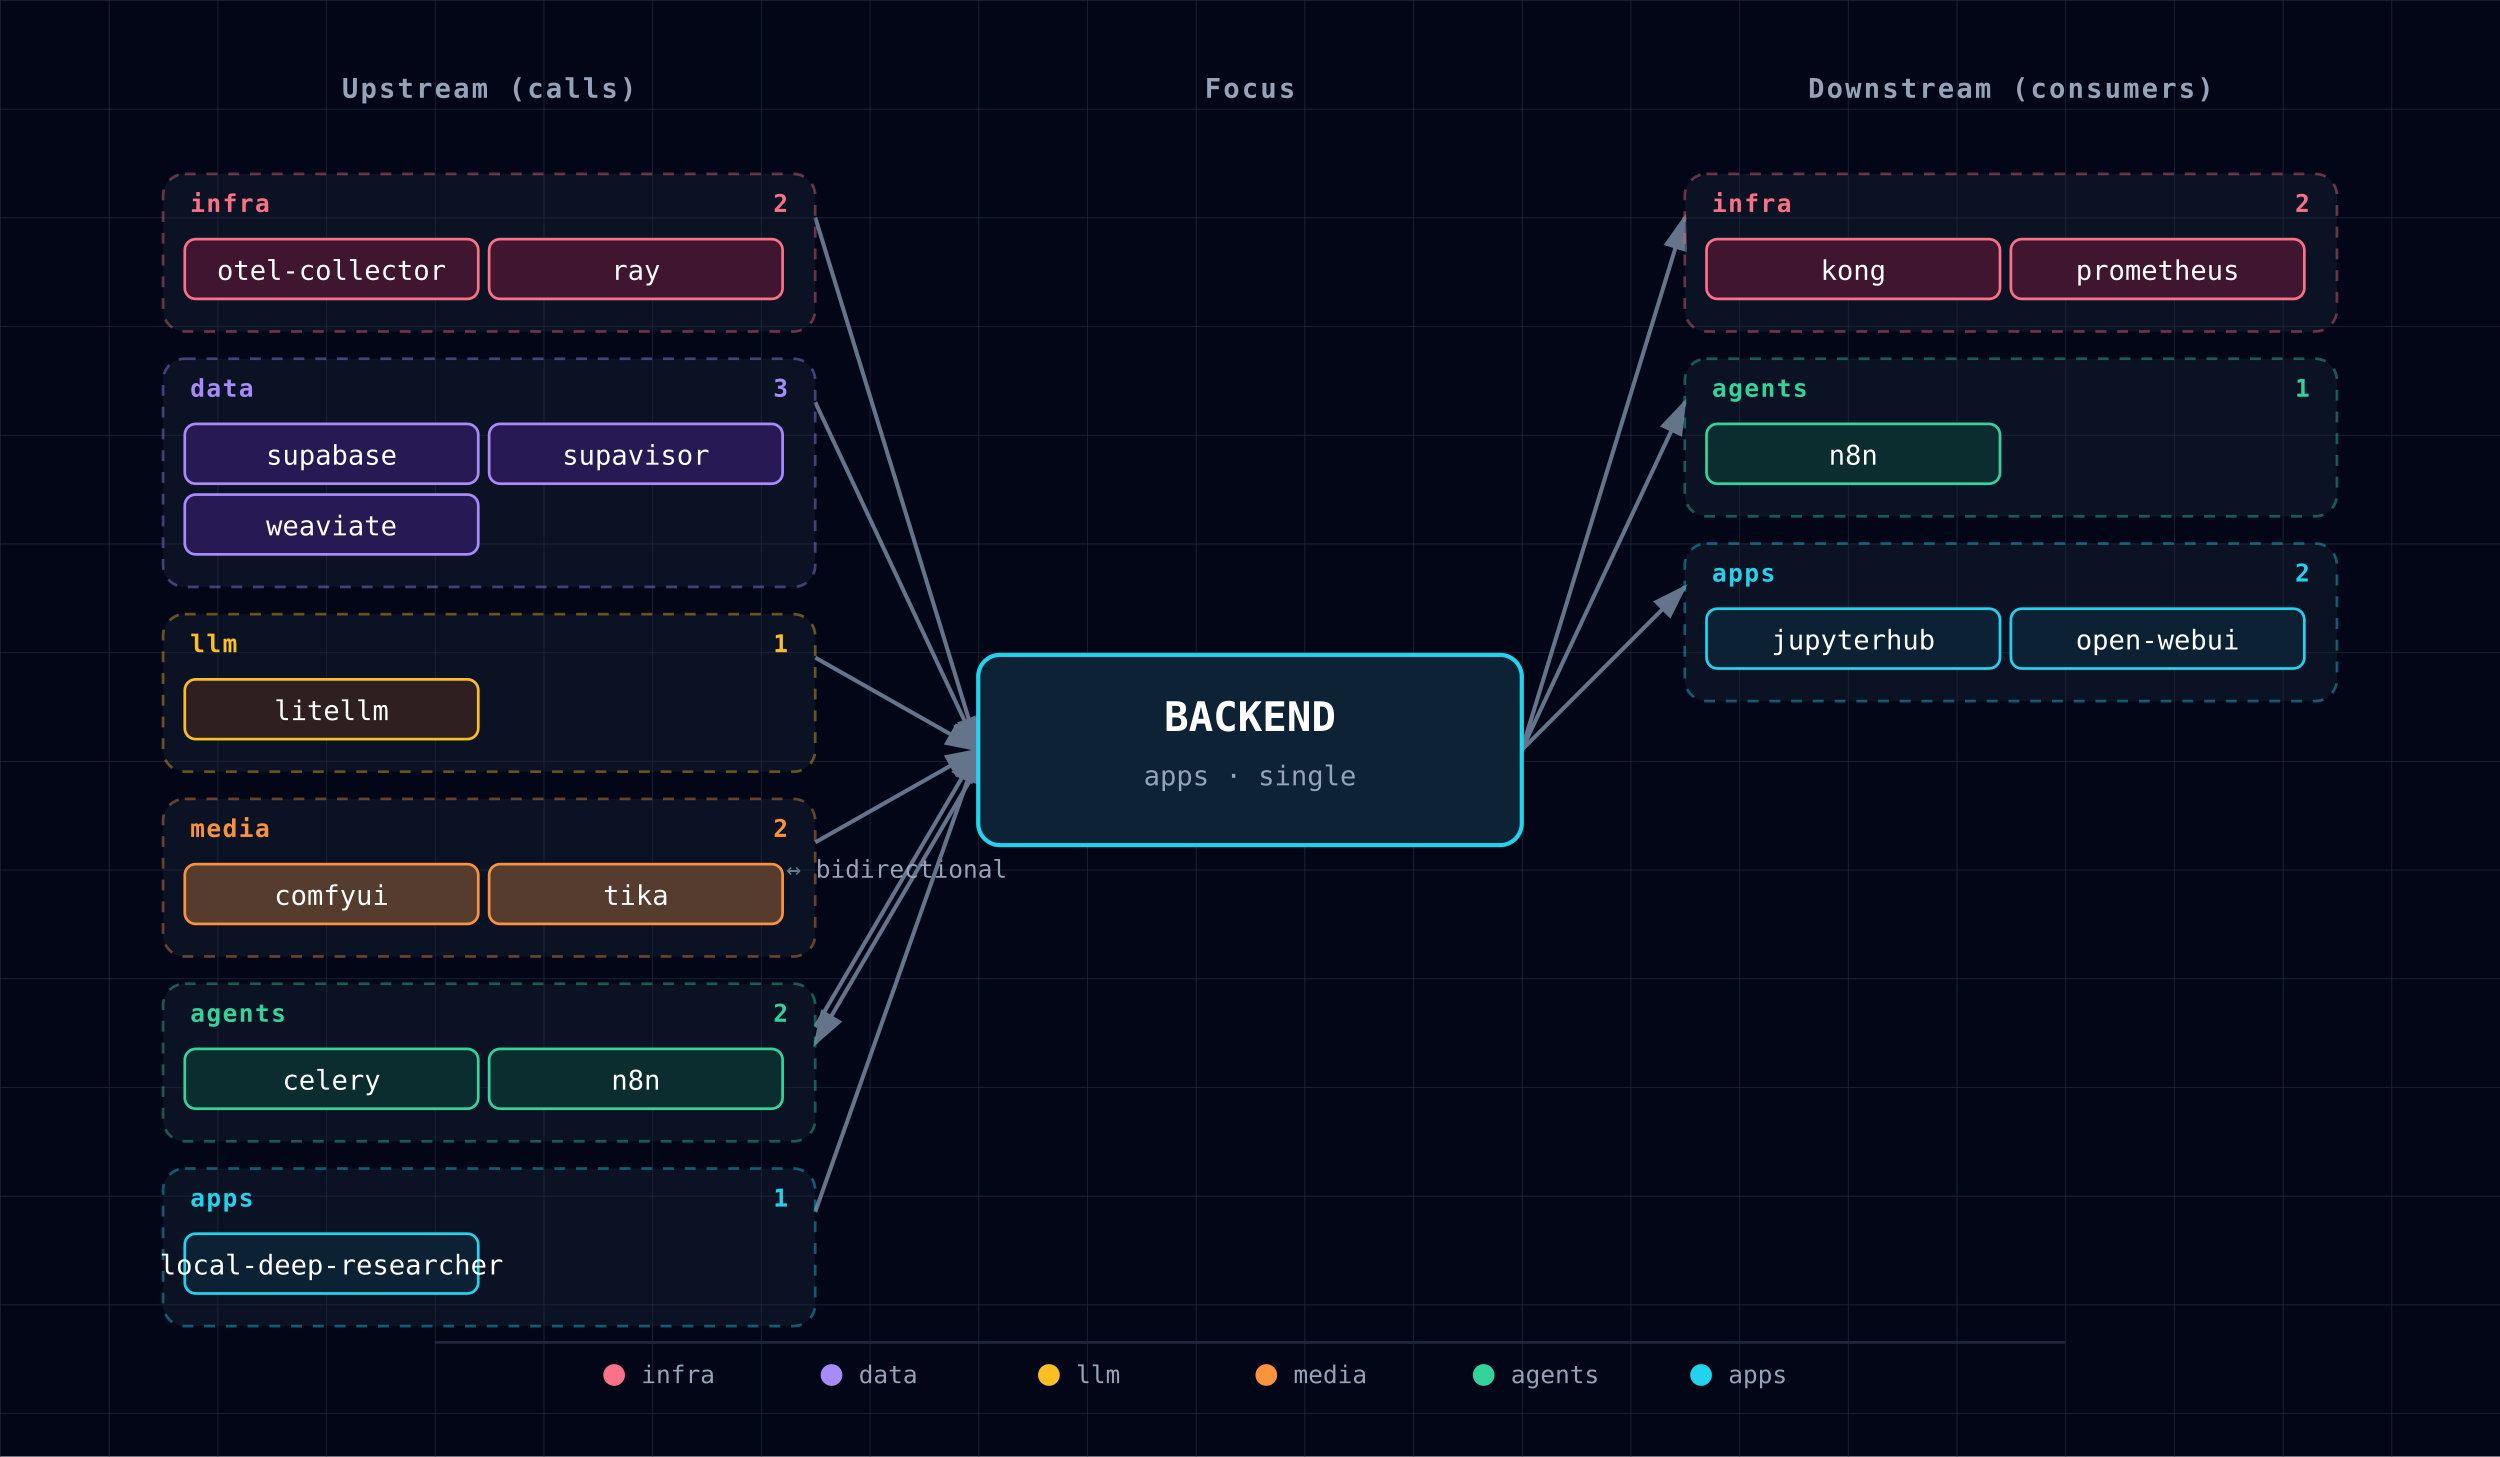
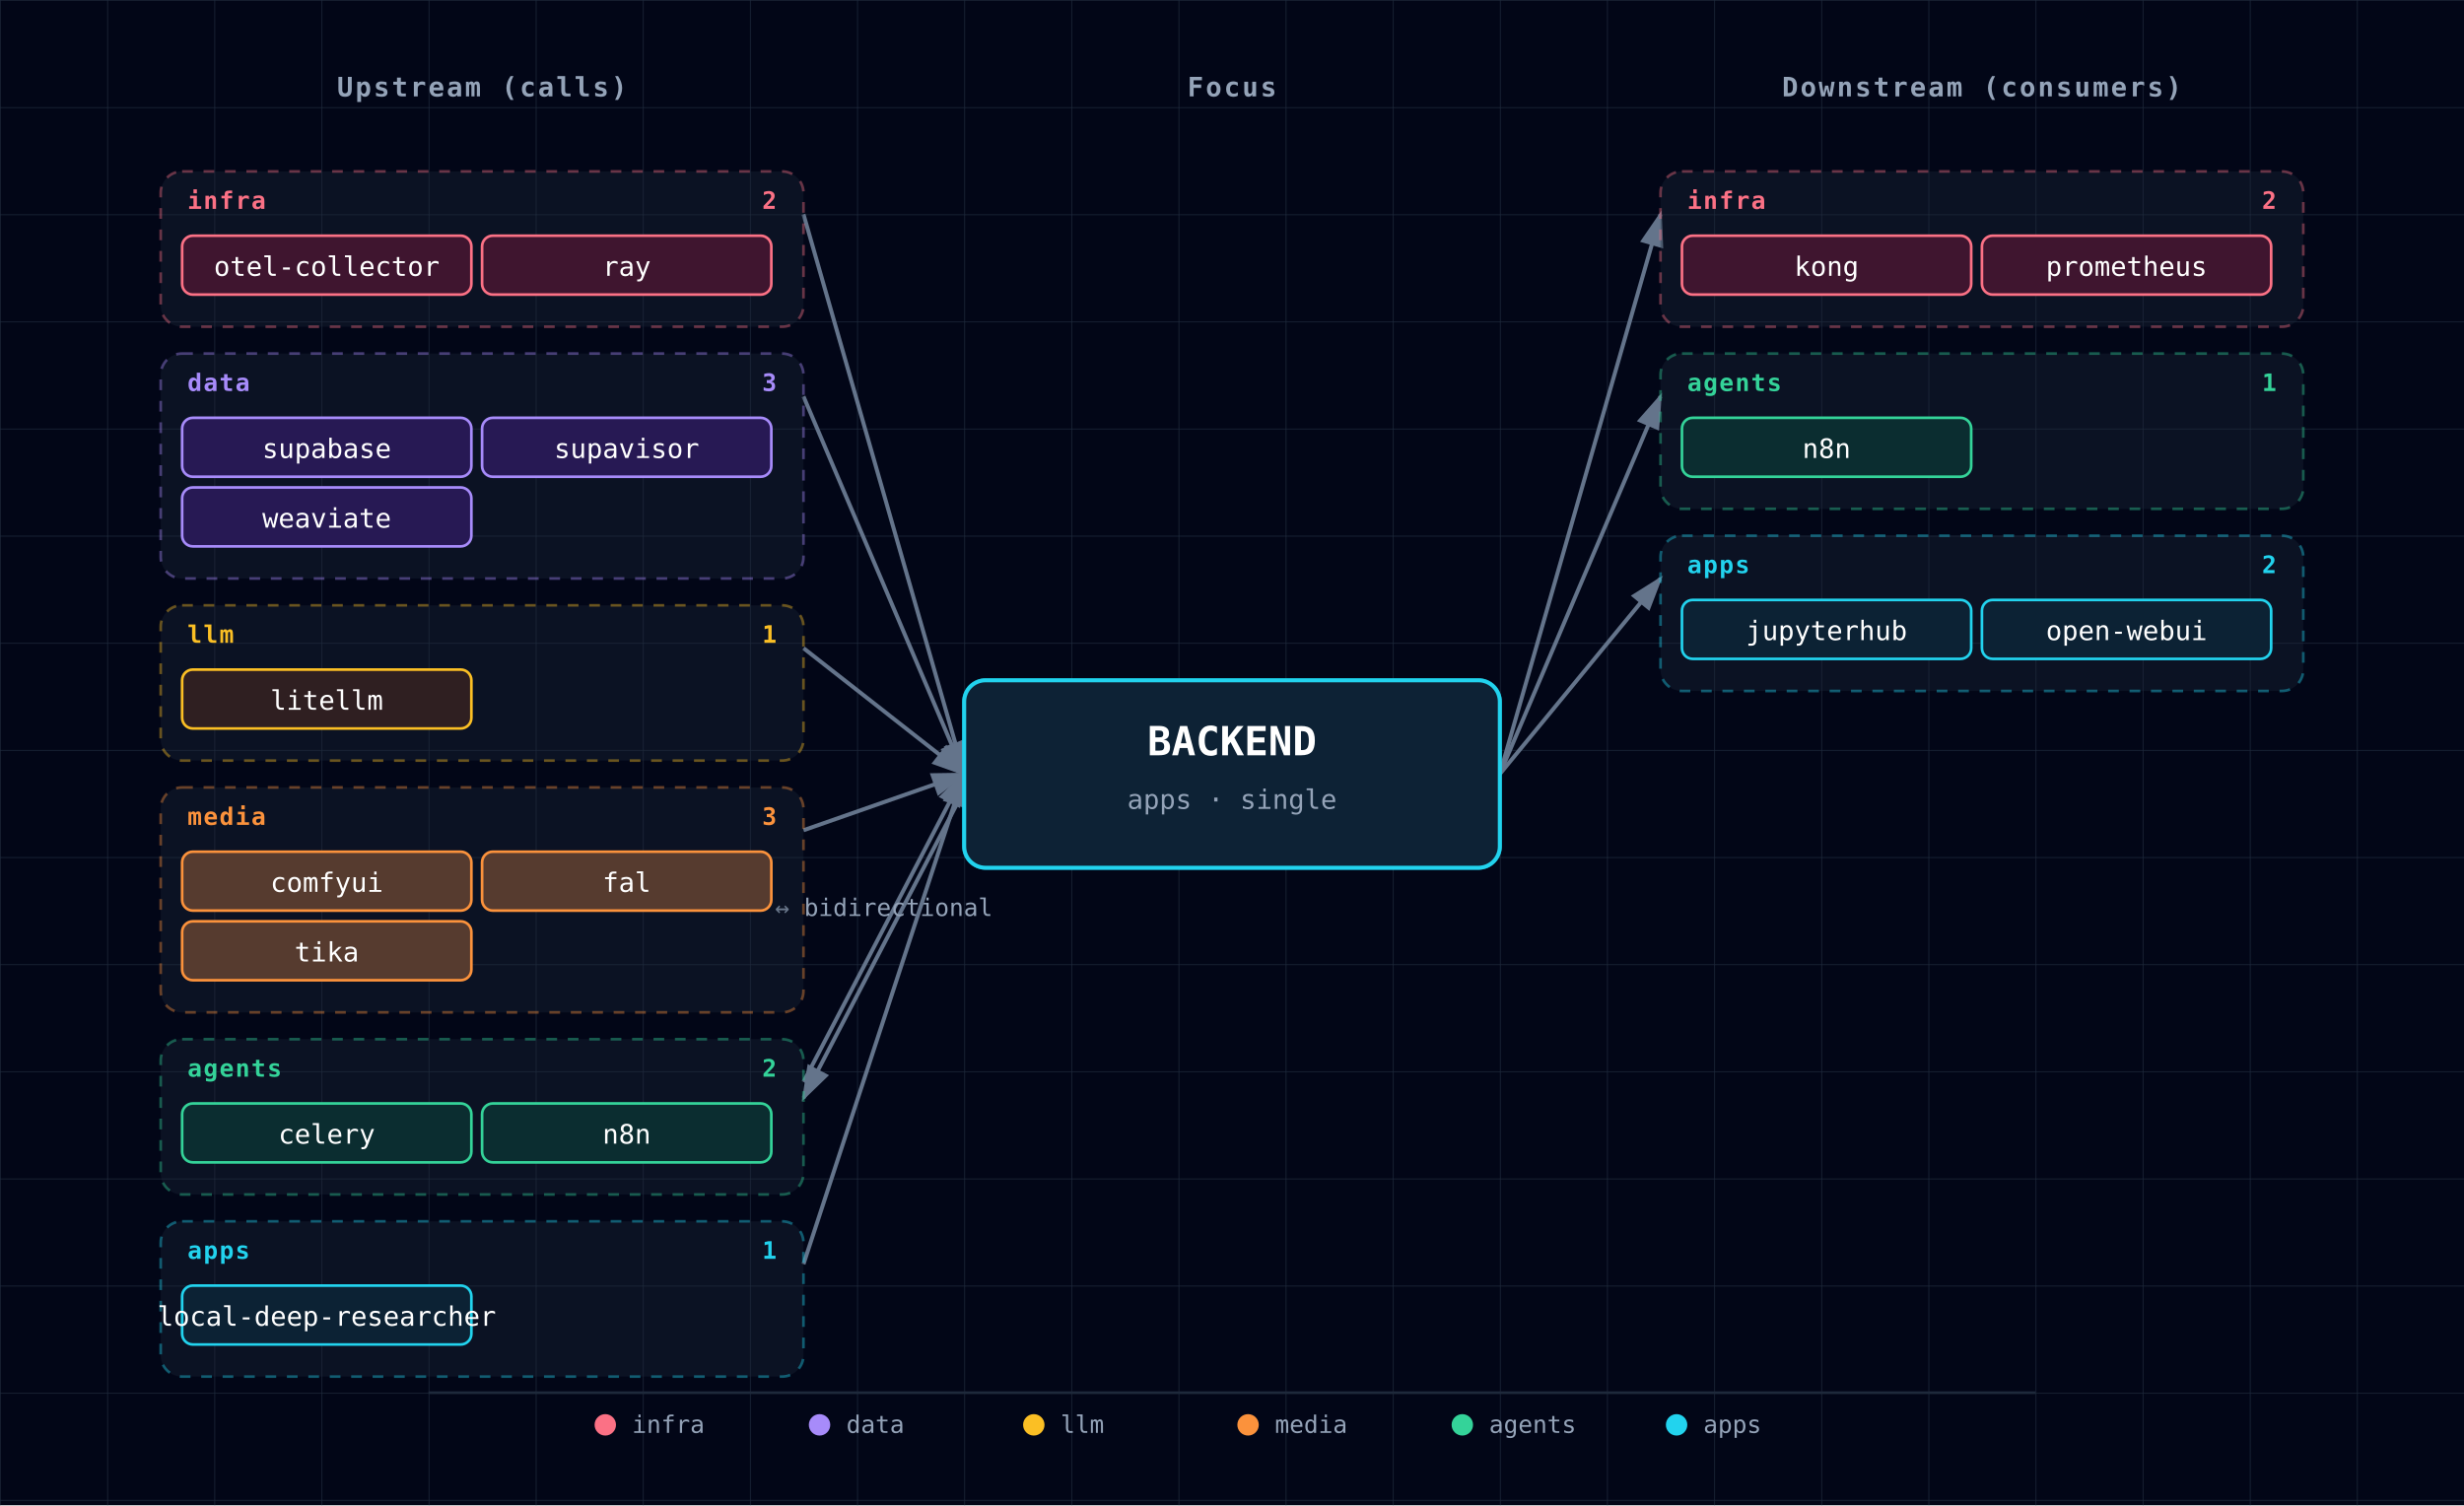
- <svg xmlns="http://www.w3.org/2000/svg" viewBox="0 0 920 536" font-family="'JetBrains Mono', 'Fira Code', Menlo, Consolas, monospace">
+ <svg xmlns="http://www.w3.org/2000/svg" viewBox="0 0 920 562" font-family="'JetBrains Mono', 'Fira Code', Menlo, Consolas, monospace">
  <defs>
    <pattern id="grid" width="40" height="40" patternUnits="userSpaceOnUse">
      <path d="M 40 0 L 0 0 0 40" fill="none" stroke="#1e293b" stroke-width="0.5" />
    </pattern>
    <marker id="arrowhead" markerWidth="9" markerHeight="6" refX="8" refY="3" orient="auto">
      <polygon points="0 0, 9 3, 0 6" fill="#64748b" />
    </marker>
    <filter id="focus-glow" x="-50%" y="-50%" width="200%" height="200%">
      <feGaussianBlur in="SourceAlpha" stdDeviation="6" />
      <feFlood flood-color="#22d3ee" flood-opacity="0.6" />
      <feComposite in2="SourceAlpha" operator="in" />
      <feMerge>
        <feMergeNode />
        <feMergeNode in="SourceGraphic" />
      </feMerge>
    </filter>
  </defs>
-   <rect width="920" height="536" fill="#020617" />
-   <rect width="920" height="536" fill="url(#grid)" />
+   <rect width="920" height="562" fill="#020617" />
+   <rect width="920" height="562" fill="url(#grid)" />
  <text x="180" y="36" fill="#94a3b8" font-size="10" font-weight="600" text-anchor="middle" letter-spacing="0.08em">Upstream (calls)</text>
  <text x="460" y="36" fill="#94a3b8" font-size="10" font-weight="600" text-anchor="middle" letter-spacing="0.08em">Focus</text>
  <text x="740" y="36" fill="#94a3b8" font-size="10" font-weight="600" text-anchor="middle" letter-spacing="0.08em">Downstream (consumers)</text>
-   <line x1="300" y1="80" x2="360" y2="276" stroke="#64748b" stroke-width="1.5" marker-end="url(#arrowhead)" />
-   <line x1="300" y1="148" x2="360" y2="276" stroke="#64748b" stroke-width="1.5" marker-end="url(#arrowhead)" />
-   <line x1="300" y1="242" x2="360" y2="276" stroke="#64748b" stroke-width="1.5" marker-end="url(#arrowhead)" />
-   <line x1="300" y1="310" x2="360" y2="276" stroke="#64748b" stroke-width="1.5" marker-end="url(#arrowhead)" />
-   <line x1="300" y1="378" x2="360" y2="276" stroke="#64748b" stroke-width="1.5" marker-end="url(#arrowhead)" />
-   <line x1="360" y1="282" x2="300" y2="384" stroke="#64748b" stroke-width="1.5" marker-end="url(#arrowhead)" />
-   <text x="330" y="323" fill="#94a3b8" font-size="9" text-anchor="middle">↔ bidirectional</text>
-   <line x1="300" y1="446" x2="360" y2="276" stroke="#64748b" stroke-width="1.5" marker-end="url(#arrowhead)" />
-   <line x1="560" y1="276" x2="620" y2="80" stroke="#64748b" stroke-width="1.5" marker-end="url(#arrowhead)" />
-   <line x1="560" y1="276" x2="620" y2="148" stroke="#64748b" stroke-width="1.5" marker-end="url(#arrowhead)" />
-   <line x1="560" y1="276" x2="620" y2="216" stroke="#64748b" stroke-width="1.5" marker-end="url(#arrowhead)" />
+   <line x1="300" y1="80" x2="360" y2="289" stroke="#64748b" stroke-width="1.5" marker-end="url(#arrowhead)" />
+   <line x1="300" y1="148" x2="360" y2="289" stroke="#64748b" stroke-width="1.5" marker-end="url(#arrowhead)" />
+   <line x1="300" y1="242" x2="360" y2="289" stroke="#64748b" stroke-width="1.5" marker-end="url(#arrowhead)" />
+   <line x1="300" y1="310" x2="360" y2="289" stroke="#64748b" stroke-width="1.5" marker-end="url(#arrowhead)" />
+   <line x1="300" y1="404" x2="360" y2="289" stroke="#64748b" stroke-width="1.5" marker-end="url(#arrowhead)" />
+   <line x1="360" y1="295" x2="300" y2="410" stroke="#64748b" stroke-width="1.5" marker-end="url(#arrowhead)" />
+   <text x="330" y="342" fill="#94a3b8" font-size="9" text-anchor="middle">↔ bidirectional</text>
+   <line x1="300" y1="472" x2="360" y2="289" stroke="#64748b" stroke-width="1.5" marker-end="url(#arrowhead)" />
+   <line x1="560" y1="289" x2="620" y2="80" stroke="#64748b" stroke-width="1.5" marker-end="url(#arrowhead)" />
+   <line x1="560" y1="289" x2="620" y2="148" stroke="#64748b" stroke-width="1.5" marker-end="url(#arrowhead)" />
+   <line x1="560" y1="289" x2="620" y2="216" stroke="#64748b" stroke-width="1.5" marker-end="url(#arrowhead)" />
  <g>
    <g class="cluster">
      <rect x="60" y="64" width="240" height="58" rx="8" fill="rgba(30,41,59,0.35)" stroke="#fb7185" stroke-width="1" stroke-dasharray="4,4" stroke-opacity="0.4" />
      <text x="70" y="78" fill="#fb7185" font-size="9" font-weight="700" text-anchor="start" style="letter-spacing:0.06em;text-transform:uppercase;">infra</text>
      <text x="290" y="78" fill="#fb7185" font-size="9" font-weight="600" text-anchor="end">2</text>
    </g>
    <g>
      <rect x="68" y="88" width="108" height="22" rx="4" fill="#0f172a" />
      <rect x="68" y="88" width="108" height="22" rx="4" fill="rgba(136, 19, 55, 0.4)" stroke="#fb7185" stroke-width="1" />
      <text x="122" y="103" fill="white" font-size="10" text-anchor="middle">otel-collector</text>
    </g>
    <g>
      <rect x="180" y="88" width="108" height="22" rx="4" fill="#0f172a" />
      <rect x="180" y="88" width="108" height="22" rx="4" fill="rgba(136, 19, 55, 0.4)" stroke="#fb7185" stroke-width="1" />
      <text x="234" y="103" fill="white" font-size="10" text-anchor="middle">ray</text>
    </g>
    <g class="cluster">
      <rect x="60" y="132" width="240" height="84" rx="8" fill="rgba(30,41,59,0.35)" stroke="#a78bfa" stroke-width="1" stroke-dasharray="4,4" stroke-opacity="0.4" />
      <text x="70" y="146" fill="#a78bfa" font-size="9" font-weight="700" text-anchor="start" style="letter-spacing:0.06em;text-transform:uppercase;">data</text>
      <text x="290" y="146" fill="#a78bfa" font-size="9" font-weight="600" text-anchor="end">3</text>
    </g>
    <g>
      <rect x="68" y="156" width="108" height="22" rx="4" fill="#0f172a" />
      <rect x="68" y="156" width="108" height="22" rx="4" fill="rgba(76, 29, 149, 0.4)" stroke="#a78bfa" stroke-width="1" />
      <text x="122" y="171" fill="white" font-size="10" text-anchor="middle">supabase</text>
    </g>
    <g>
      <rect x="180" y="156" width="108" height="22" rx="4" fill="#0f172a" />
      <rect x="180" y="156" width="108" height="22" rx="4" fill="rgba(76, 29, 149, 0.4)" stroke="#a78bfa" stroke-width="1" />
      <text x="234" y="171" fill="white" font-size="10" text-anchor="middle">supavisor</text>
    </g>
    <g>
      <rect x="68" y="182" width="108" height="22" rx="4" fill="#0f172a" />
      <rect x="68" y="182" width="108" height="22" rx="4" fill="rgba(76, 29, 149, 0.4)" stroke="#a78bfa" stroke-width="1" />
      <text x="122" y="197" fill="white" font-size="10" text-anchor="middle">weaviate</text>
    </g>
    <g class="cluster">
      <rect x="60" y="226" width="240" height="58" rx="8" fill="rgba(30,41,59,0.35)" stroke="#fbbf24" stroke-width="1" stroke-dasharray="4,4" stroke-opacity="0.4" />
      <text x="70" y="240" fill="#fbbf24" font-size="9" font-weight="700" text-anchor="start" style="letter-spacing:0.06em;text-transform:uppercase;">llm</text>
      <text x="290" y="240" fill="#fbbf24" font-size="9" font-weight="600" text-anchor="end">1</text>
    </g>
    <g>
      <rect x="68" y="250" width="108" height="22" rx="4" fill="#0f172a" />
      <rect x="68" y="250" width="108" height="22" rx="4" fill="rgba(120, 53, 15, 0.3)" stroke="#fbbf24" stroke-width="1" />
      <text x="122" y="265" fill="white" font-size="10" text-anchor="middle">litellm</text>
    </g>
    <g class="cluster">
-       <rect x="60" y="294" width="240" height="58" rx="8" fill="rgba(30,41,59,0.35)" stroke="#fb923c" stroke-width="1" stroke-dasharray="4,4" stroke-opacity="0.4" />
+       <rect x="60" y="294" width="240" height="84" rx="8" fill="rgba(30,41,59,0.35)" stroke="#fb923c" stroke-width="1" stroke-dasharray="4,4" stroke-opacity="0.4" />
      <text x="70" y="308" fill="#fb923c" font-size="9" font-weight="700" text-anchor="start" style="letter-spacing:0.06em;text-transform:uppercase;">media</text>
-       <text x="290" y="308" fill="#fb923c" font-size="9" font-weight="600" text-anchor="end">2</text>
+       <text x="290" y="308" fill="#fb923c" font-size="9" font-weight="600" text-anchor="end">3</text>
    </g>
    <g>
      <rect x="68" y="318" width="108" height="22" rx="4" fill="#0f172a" />
      <rect x="68" y="318" width="108" height="22" rx="4" fill="rgba(251, 146, 60, 0.3)" stroke="#fb923c" stroke-width="1" />
      <text x="122" y="333" fill="white" font-size="10" text-anchor="middle">comfyui</text>
    </g>
    <g>
      <rect x="180" y="318" width="108" height="22" rx="4" fill="#0f172a" />
      <rect x="180" y="318" width="108" height="22" rx="4" fill="rgba(251, 146, 60, 0.3)" stroke="#fb923c" stroke-width="1" />
-       <text x="234" y="333" fill="white" font-size="10" text-anchor="middle">tika</text>
+       <text x="234" y="333" fill="white" font-size="10" text-anchor="middle">fal</text>
+     </g>
+     <g>
+       <rect x="68" y="344" width="108" height="22" rx="4" fill="#0f172a" />
+       <rect x="68" y="344" width="108" height="22" rx="4" fill="rgba(251, 146, 60, 0.3)" stroke="#fb923c" stroke-width="1" />
+       <text x="122" y="359" fill="white" font-size="10" text-anchor="middle">tika</text>
    </g>
    <g class="cluster">
-       <rect x="60" y="362" width="240" height="58" rx="8" fill="rgba(30,41,59,0.35)" stroke="#34d399" stroke-width="1" stroke-dasharray="4,4" stroke-opacity="0.4" />
-       <text x="70" y="376" fill="#34d399" font-size="9" font-weight="700" text-anchor="start" style="letter-spacing:0.06em;text-transform:uppercase;">agents</text>
-       <text x="290" y="376" fill="#34d399" font-size="9" font-weight="600" text-anchor="end">2</text>
+       <rect x="60" y="388" width="240" height="58" rx="8" fill="rgba(30,41,59,0.35)" stroke="#34d399" stroke-width="1" stroke-dasharray="4,4" stroke-opacity="0.4" />
+       <text x="70" y="402" fill="#34d399" font-size="9" font-weight="700" text-anchor="start" style="letter-spacing:0.06em;text-transform:uppercase;">agents</text>
+       <text x="290" y="402" fill="#34d399" font-size="9" font-weight="600" text-anchor="end">2</text>
    </g>
    <g>
-       <rect x="68" y="386" width="108" height="22" rx="4" fill="#0f172a" />
-       <rect x="68" y="386" width="108" height="22" rx="4" fill="rgba(6, 78, 59, 0.4)" stroke="#34d399" stroke-width="1" />
-       <text x="122" y="401" fill="white" font-size="10" text-anchor="middle">celery</text>
+       <rect x="68" y="412" width="108" height="22" rx="4" fill="#0f172a" />
+       <rect x="68" y="412" width="108" height="22" rx="4" fill="rgba(6, 78, 59, 0.4)" stroke="#34d399" stroke-width="1" />
+       <text x="122" y="427" fill="white" font-size="10" text-anchor="middle">celery</text>
    </g>
    <g>
-       <rect x="180" y="386" width="108" height="22" rx="4" fill="#0f172a" />
-       <rect x="180" y="386" width="108" height="22" rx="4" fill="rgba(6, 78, 59, 0.4)" stroke="#34d399" stroke-width="1" />
-       <text x="234" y="401" fill="white" font-size="10" text-anchor="middle">n8n</text>
+       <rect x="180" y="412" width="108" height="22" rx="4" fill="#0f172a" />
+       <rect x="180" y="412" width="108" height="22" rx="4" fill="rgba(6, 78, 59, 0.4)" stroke="#34d399" stroke-width="1" />
+       <text x="234" y="427" fill="white" font-size="10" text-anchor="middle">n8n</text>
    </g>
    <g class="cluster">
-       <rect x="60" y="430" width="240" height="58" rx="8" fill="rgba(30,41,59,0.35)" stroke="#22d3ee" stroke-width="1" stroke-dasharray="4,4" stroke-opacity="0.4" />
-       <text x="70" y="444" fill="#22d3ee" font-size="9" font-weight="700" text-anchor="start" style="letter-spacing:0.06em;text-transform:uppercase;">apps</text>
-       <text x="290" y="444" fill="#22d3ee" font-size="9" font-weight="600" text-anchor="end">1</text>
+       <rect x="60" y="456" width="240" height="58" rx="8" fill="rgba(30,41,59,0.35)" stroke="#22d3ee" stroke-width="1" stroke-dasharray="4,4" stroke-opacity="0.4" />
+       <text x="70" y="470" fill="#22d3ee" font-size="9" font-weight="700" text-anchor="start" style="letter-spacing:0.06em;text-transform:uppercase;">apps</text>
+       <text x="290" y="470" fill="#22d3ee" font-size="9" font-weight="600" text-anchor="end">1</text>
    </g>
    <g>
-       <rect x="68" y="454" width="108" height="22" rx="4" fill="#0f172a" />
-       <rect x="68" y="454" width="108" height="22" rx="4" fill="rgba(8, 51, 68, 0.4)" stroke="#22d3ee" stroke-width="1" />
-       <text x="122" y="469" fill="white" font-size="10" text-anchor="middle">local-deep-researcher</text>
+       <rect x="68" y="480" width="108" height="22" rx="4" fill="#0f172a" />
+       <rect x="68" y="480" width="108" height="22" rx="4" fill="rgba(8, 51, 68, 0.4)" stroke="#22d3ee" stroke-width="1" />
+       <text x="122" y="495" fill="white" font-size="10" text-anchor="middle">local-deep-researcher</text>
    </g>
  </g>
  <g>
    <g class="cluster">
      <rect x="620" y="64" width="240" height="58" rx="8" fill="rgba(30,41,59,0.35)" stroke="#fb7185" stroke-width="1" stroke-dasharray="4,4" stroke-opacity="0.4" />
      <text x="630" y="78" fill="#fb7185" font-size="9" font-weight="700" text-anchor="start" style="letter-spacing:0.06em;text-transform:uppercase;">infra</text>
      <text x="850" y="78" fill="#fb7185" font-size="9" font-weight="600" text-anchor="end">2</text>
    </g>
    <g>
      <rect x="628" y="88" width="108" height="22" rx="4" fill="#0f172a" />
      <rect x="628" y="88" width="108" height="22" rx="4" fill="rgba(136, 19, 55, 0.4)" stroke="#fb7185" stroke-width="1" />
      <text x="682" y="103" fill="white" font-size="10" text-anchor="middle">kong</text>
    </g>
    <g>
      <rect x="740" y="88" width="108" height="22" rx="4" fill="#0f172a" />
      <rect x="740" y="88" width="108" height="22" rx="4" fill="rgba(136, 19, 55, 0.4)" stroke="#fb7185" stroke-width="1" />
      <text x="794" y="103" fill="white" font-size="10" text-anchor="middle">prometheus</text>
    </g>
    <g class="cluster">
      <rect x="620" y="132" width="240" height="58" rx="8" fill="rgba(30,41,59,0.35)" stroke="#34d399" stroke-width="1" stroke-dasharray="4,4" stroke-opacity="0.4" />
      <text x="630" y="146" fill="#34d399" font-size="9" font-weight="700" text-anchor="start" style="letter-spacing:0.06em;text-transform:uppercase;">agents</text>
      <text x="850" y="146" fill="#34d399" font-size="9" font-weight="600" text-anchor="end">1</text>
    </g>
    <g>
      <rect x="628" y="156" width="108" height="22" rx="4" fill="#0f172a" />
      <rect x="628" y="156" width="108" height="22" rx="4" fill="rgba(6, 78, 59, 0.4)" stroke="#34d399" stroke-width="1" />
      <text x="682" y="171" fill="white" font-size="10" text-anchor="middle">n8n</text>
    </g>
    <g class="cluster">
      <rect x="620" y="200" width="240" height="58" rx="8" fill="rgba(30,41,59,0.35)" stroke="#22d3ee" stroke-width="1" stroke-dasharray="4,4" stroke-opacity="0.4" />
      <text x="630" y="214" fill="#22d3ee" font-size="9" font-weight="700" text-anchor="start" style="letter-spacing:0.06em;text-transform:uppercase;">apps</text>
      <text x="850" y="214" fill="#22d3ee" font-size="9" font-weight="600" text-anchor="end">2</text>
    </g>
    <g>
      <rect x="628" y="224" width="108" height="22" rx="4" fill="#0f172a" />
      <rect x="628" y="224" width="108" height="22" rx="4" fill="rgba(8, 51, 68, 0.4)" stroke="#22d3ee" stroke-width="1" />
      <text x="682" y="239" fill="white" font-size="10" text-anchor="middle">jupyterhub</text>
    </g>
    <g>
      <rect x="740" y="224" width="108" height="22" rx="4" fill="#0f172a" />
      <rect x="740" y="224" width="108" height="22" rx="4" fill="rgba(8, 51, 68, 0.4)" stroke="#22d3ee" stroke-width="1" />
      <text x="794" y="239" fill="white" font-size="10" text-anchor="middle">open-webui</text>
    </g>
  </g>
  <g class="focus" filter="url(#focus-glow)">
-     <rect x="360" y="241" width="200" height="70" rx="8" fill="#0f172a" />
-     <rect x="360" y="241" width="200" height="70" rx="8" fill="rgba(8, 51, 68, 0.4)" stroke="#22d3ee" stroke-width="1.5" />
-     <text x="460" y="269" fill="white" font-size="15" font-weight="700" text-anchor="middle">BACKEND</text>
-     <text x="460" y="289" fill="#94a3b8" font-size="10" text-anchor="middle">apps · single</text>
+     <rect x="360" y="254" width="200" height="70" rx="8" fill="#0f172a" />
+     <rect x="360" y="254" width="200" height="70" rx="8" fill="rgba(8, 51, 68, 0.4)" stroke="#22d3ee" stroke-width="1.5" />
+     <text x="460" y="282" fill="white" font-size="15" font-weight="700" text-anchor="middle">BACKEND</text>
+     <text x="460" y="302" fill="#94a3b8" font-size="10" text-anchor="middle">apps · single</text>
  </g>
  <g class="legend">
-     <line x1="160" y1="494" x2="760" y2="494" stroke="#1e293b" stroke-width="1" />
-     <circle cx="226" cy="506" r="4" fill="#fb7185" />
-     <text x="236" y="509" fill="#94a3b8" font-size="9" font-weight="400" text-anchor="start">infra</text>
-     <circle cx="306" cy="506" r="4" fill="#a78bfa" />
-     <text x="316" y="509" fill="#94a3b8" font-size="9" font-weight="400" text-anchor="start">data</text>
-     <circle cx="386" cy="506" r="4" fill="#fbbf24" />
-     <text x="396" y="509" fill="#94a3b8" font-size="9" font-weight="400" text-anchor="start">llm</text>
-     <circle cx="466" cy="506" r="4" fill="#fb923c" />
-     <text x="476" y="509" fill="#94a3b8" font-size="9" font-weight="400" text-anchor="start">media</text>
-     <circle cx="546" cy="506" r="4" fill="#34d399" />
-     <text x="556" y="509" fill="#94a3b8" font-size="9" font-weight="400" text-anchor="start">agents</text>
-     <circle cx="626" cy="506" r="4" fill="#22d3ee" />
-     <text x="636" y="509" fill="#94a3b8" font-size="9" font-weight="400" text-anchor="start">apps</text>
+     <line x1="160" y1="520" x2="760" y2="520" stroke="#1e293b" stroke-width="1" />
+     <circle cx="226" cy="532" r="4" fill="#fb7185" />
+     <text x="236" y="535" fill="#94a3b8" font-size="9" font-weight="400" text-anchor="start">infra</text>
+     <circle cx="306" cy="532" r="4" fill="#a78bfa" />
+     <text x="316" y="535" fill="#94a3b8" font-size="9" font-weight="400" text-anchor="start">data</text>
+     <circle cx="386" cy="532" r="4" fill="#fbbf24" />
+     <text x="396" y="535" fill="#94a3b8" font-size="9" font-weight="400" text-anchor="start">llm</text>
+     <circle cx="466" cy="532" r="4" fill="#fb923c" />
+     <text x="476" y="535" fill="#94a3b8" font-size="9" font-weight="400" text-anchor="start">media</text>
+     <circle cx="546" cy="532" r="4" fill="#34d399" />
+     <text x="556" y="535" fill="#94a3b8" font-size="9" font-weight="400" text-anchor="start">agents</text>
+     <circle cx="626" cy="532" r="4" fill="#22d3ee" />
+     <text x="636" y="535" fill="#94a3b8" font-size="9" font-weight="400" text-anchor="start">apps</text>
  </g>
</svg>
